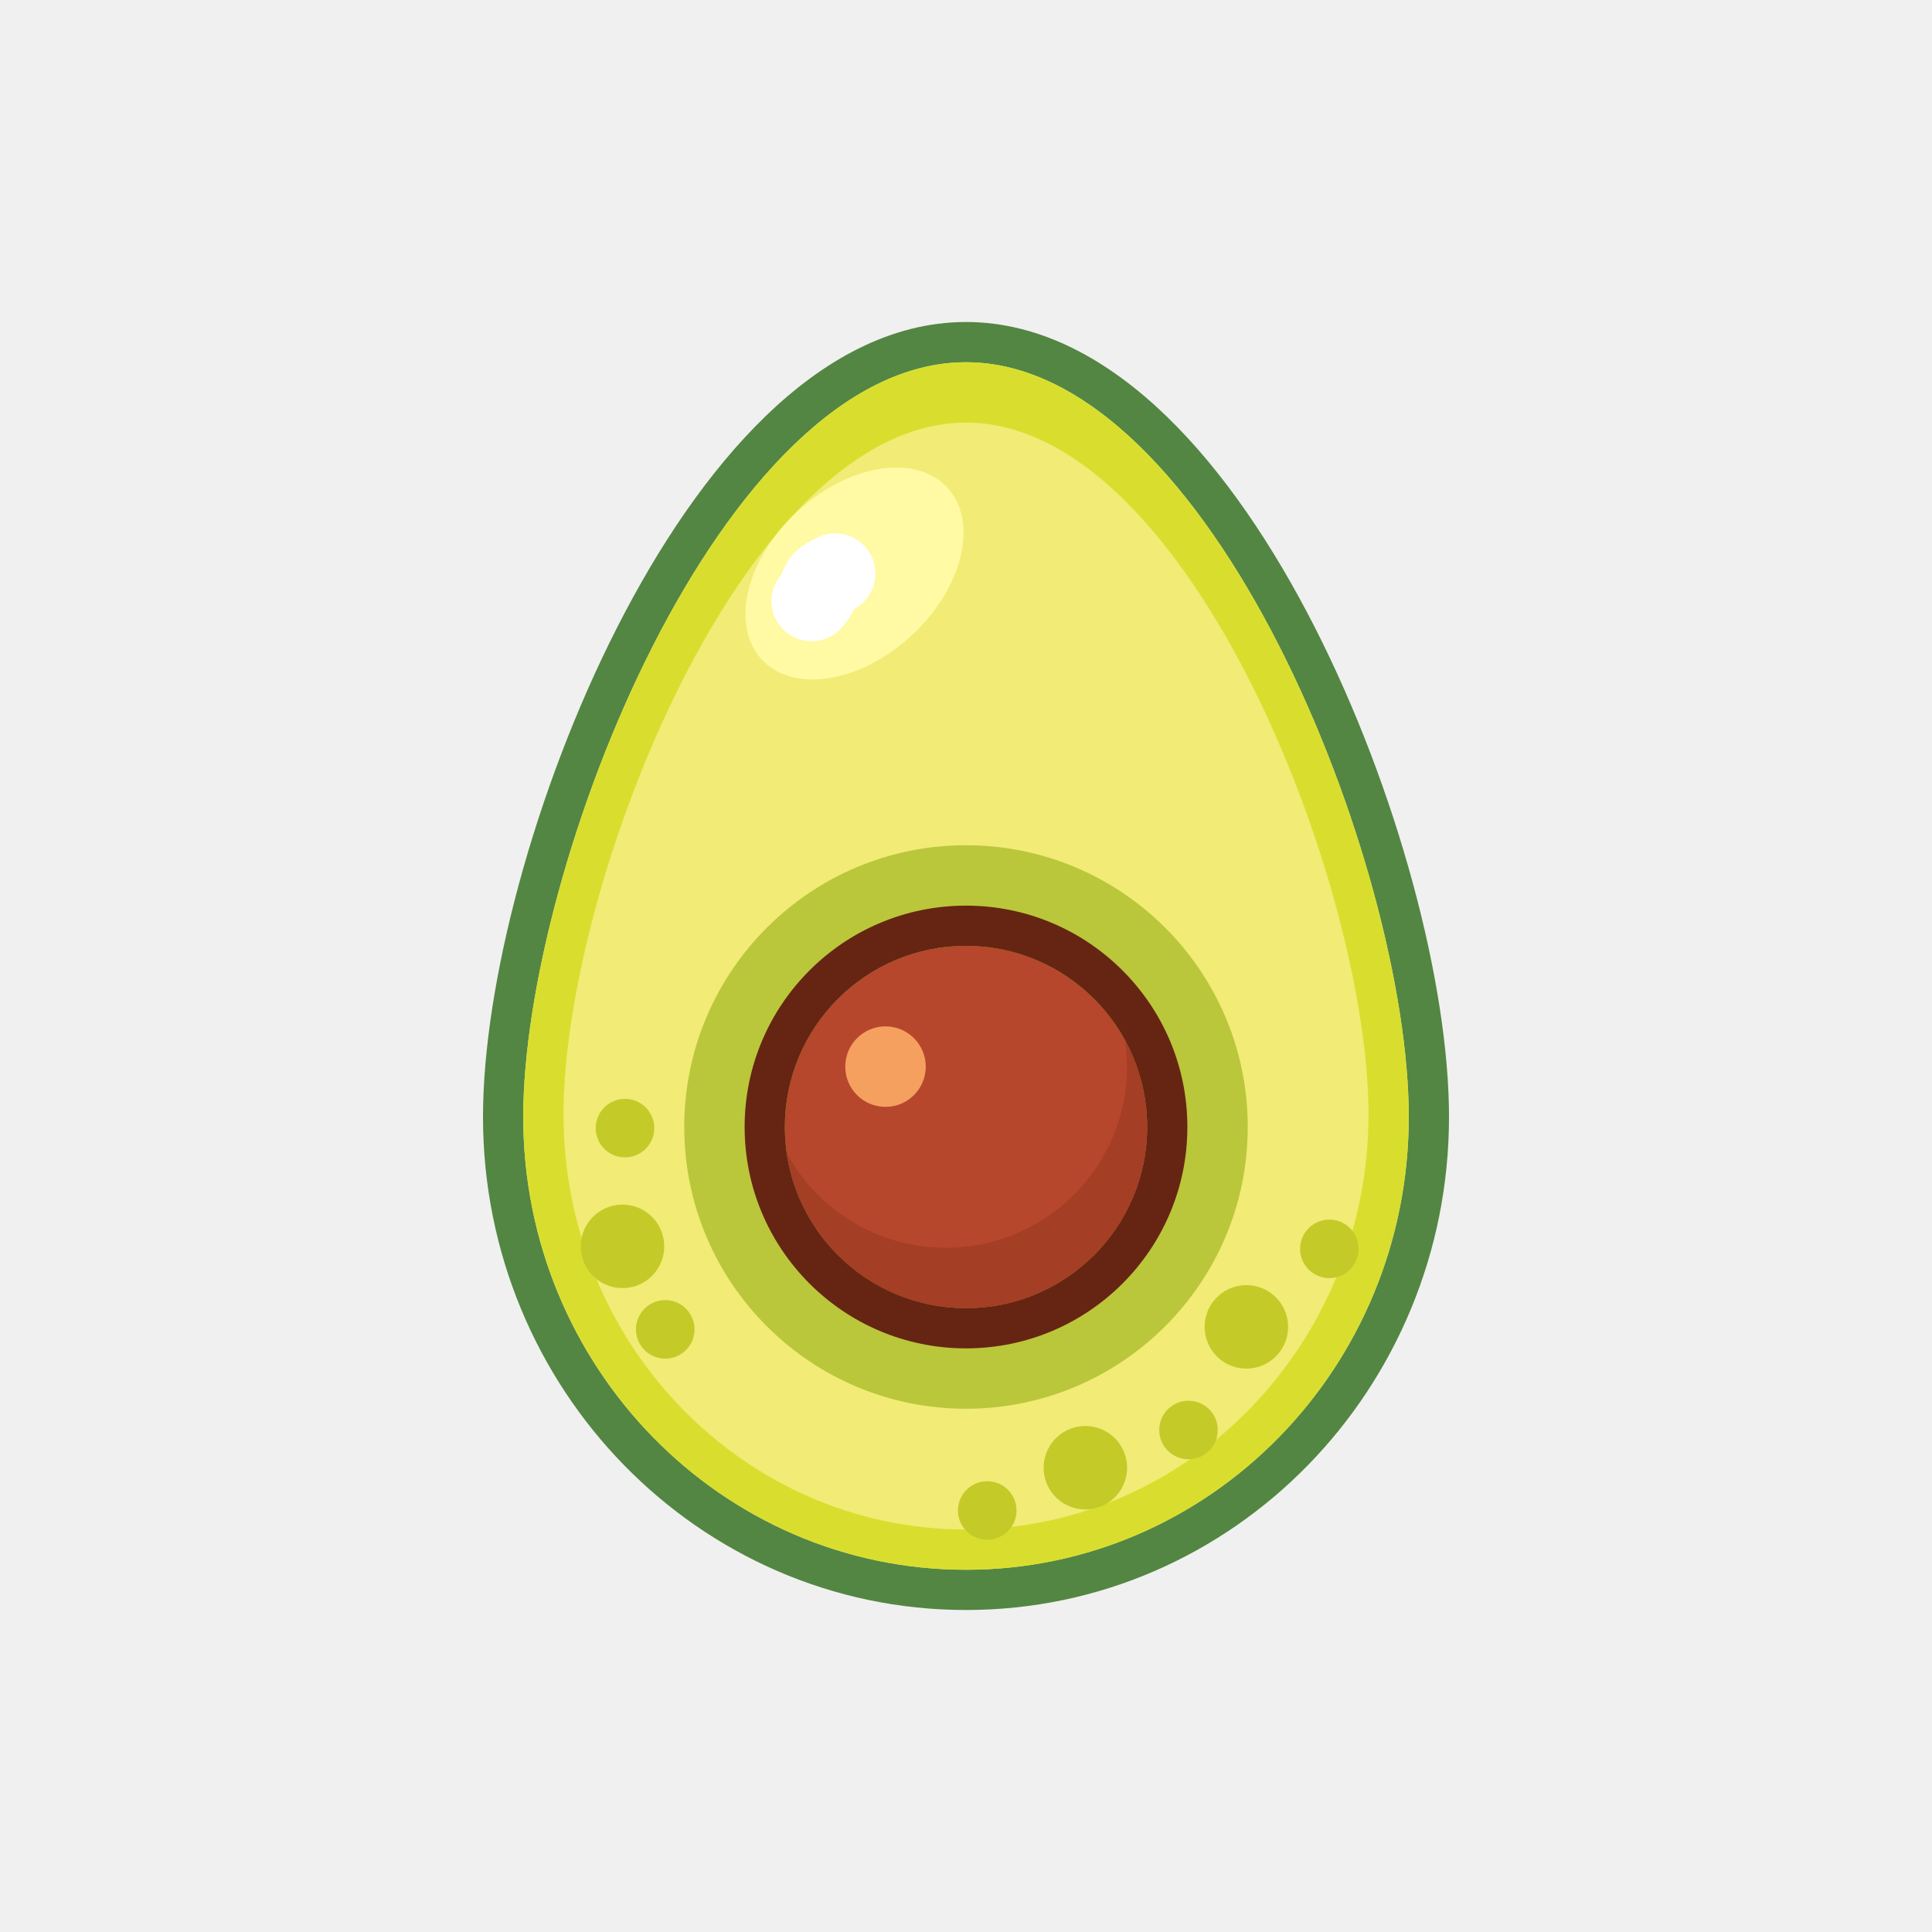
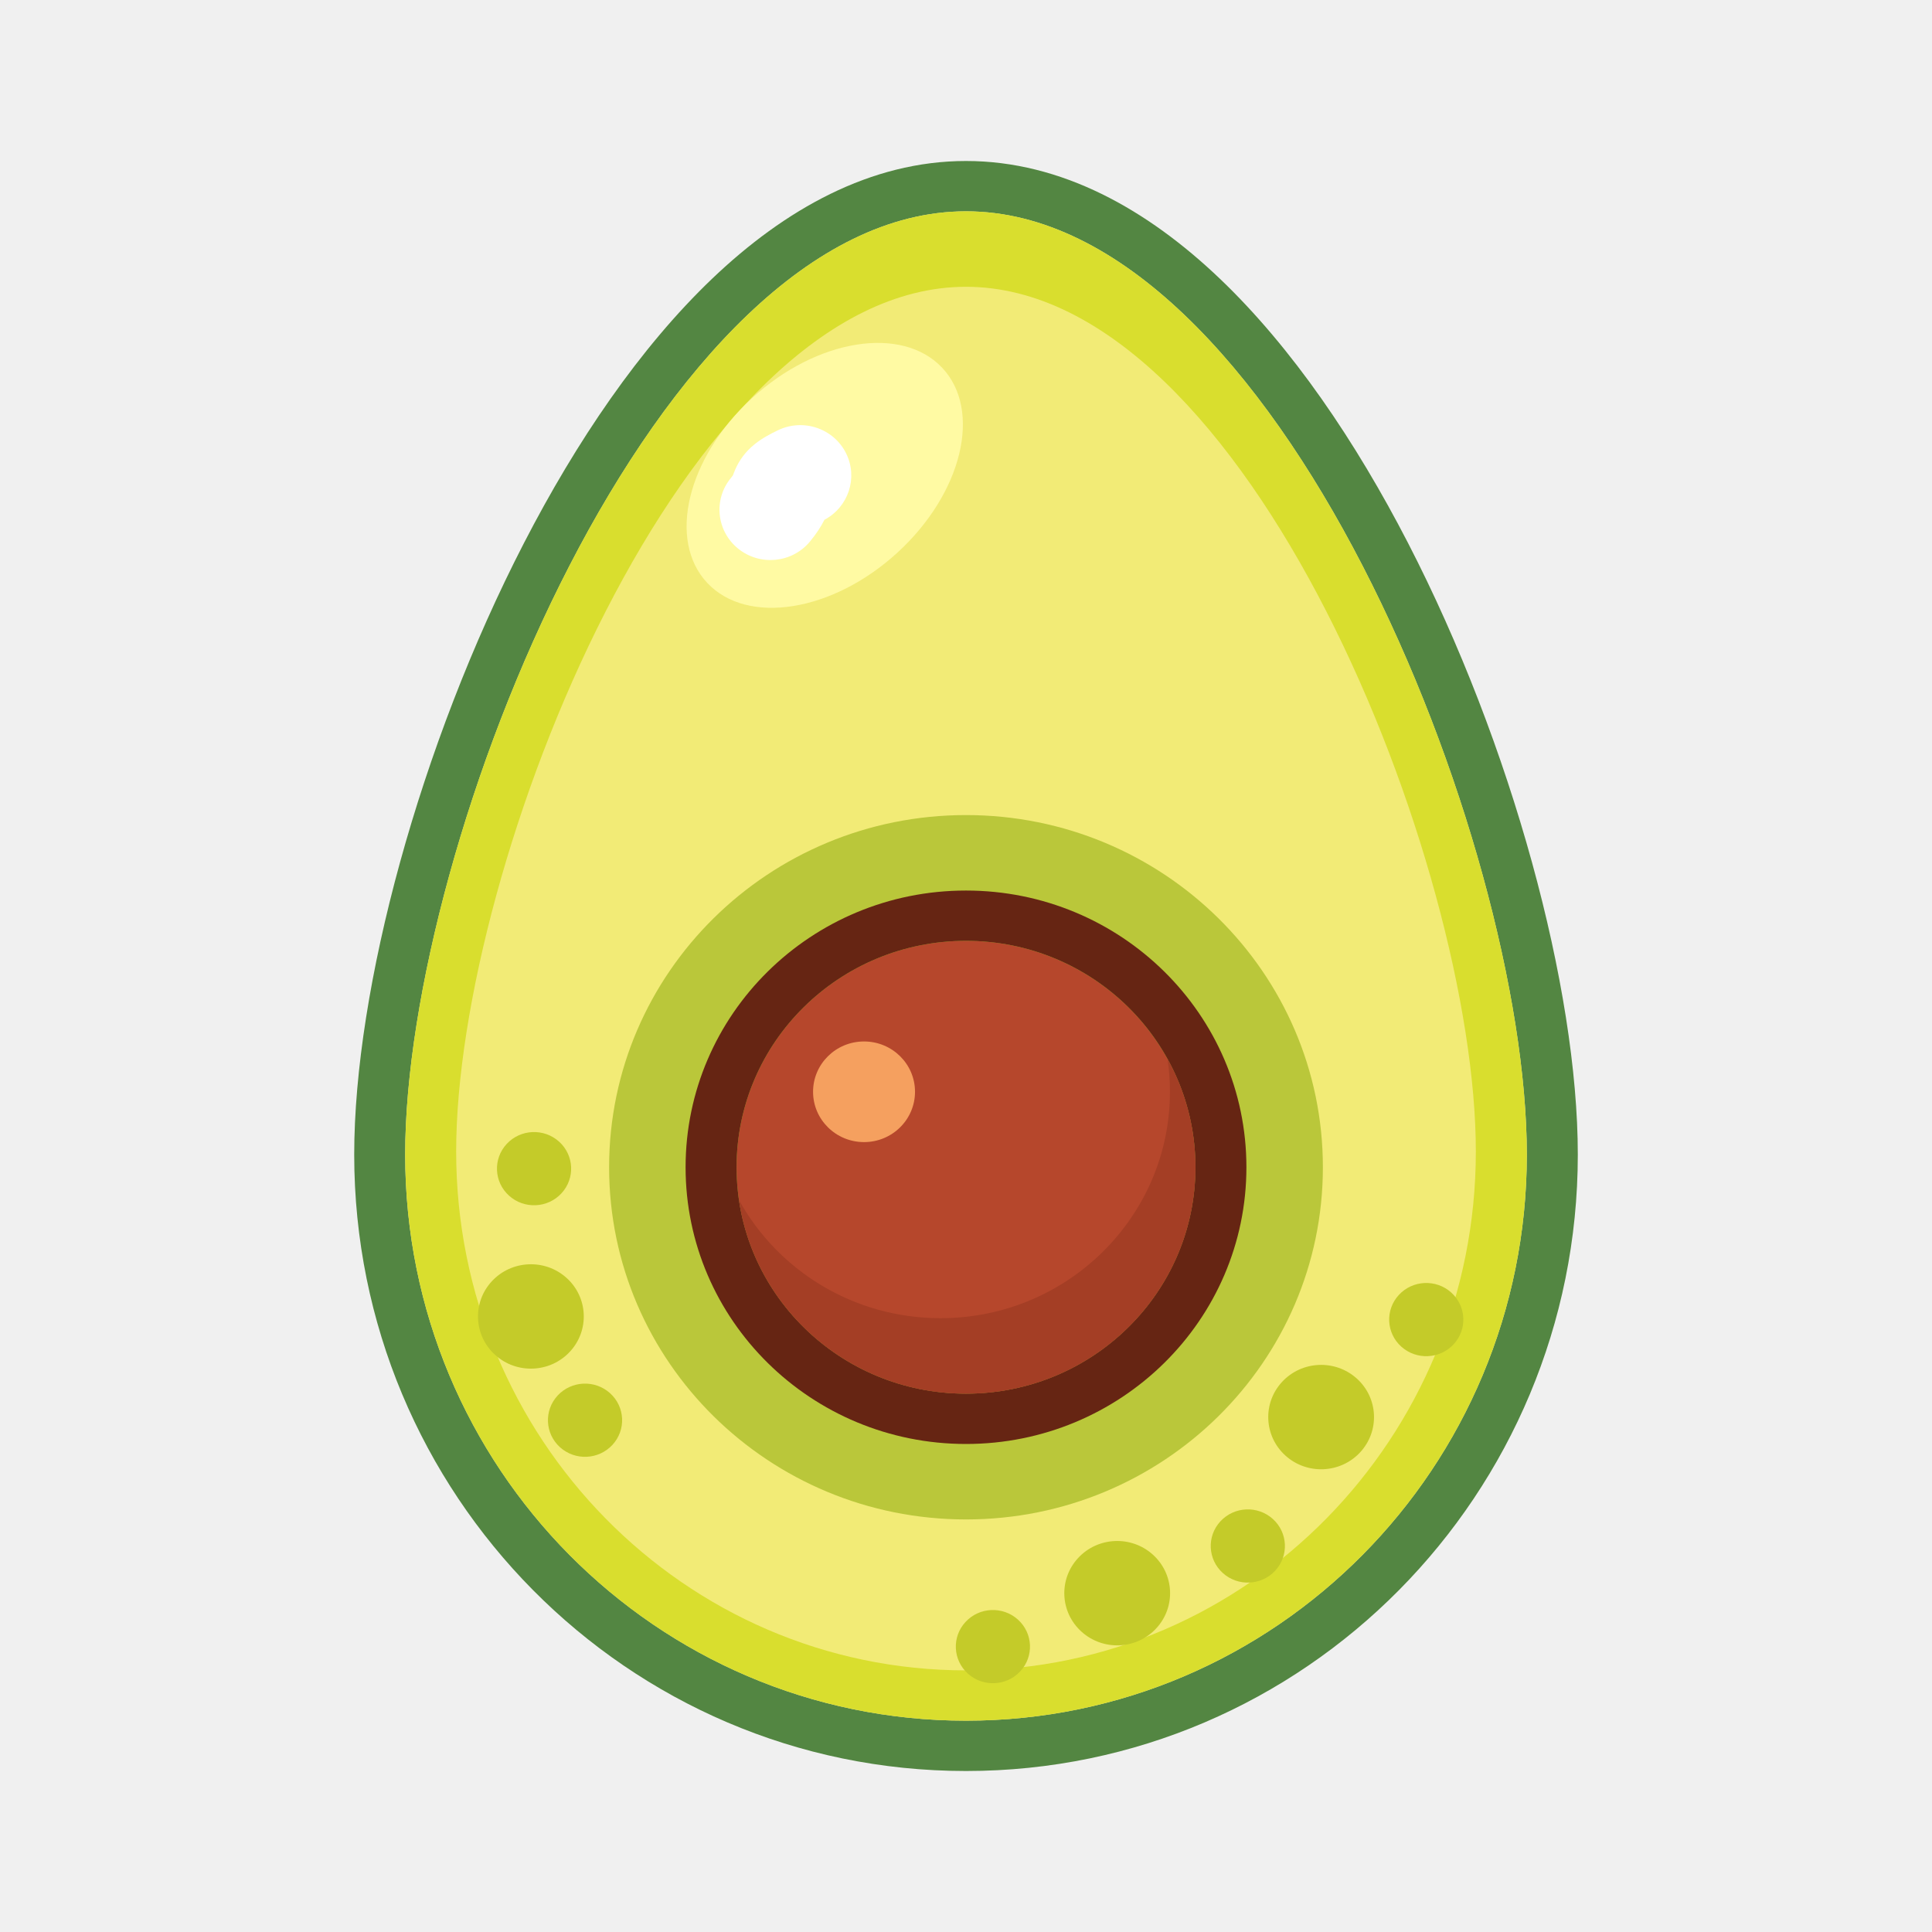
- <svg xmlns="http://www.w3.org/2000/svg" width="120" height="120" viewBox="0 0 120 120" fill="none">
-   <path d="M87.5 69.375C87.5 84.908 75.188 97.5 60 97.5C44.812 97.5 32.5 84.908 32.5 69.375C32.5 53.842 44.812 22.5 60 22.5C75.188 22.5 87.5 53.842 87.5 69.375Z" fill="#F2EB76" />
-   <path fill-rule="evenodd" clip-rule="evenodd" d="M90 69.375C90 86.236 76.621 100 60 100C43.379 100 30 86.236 30 69.375C30 61.118 33.221 49.01 38.327 38.979C40.89 33.942 44.002 29.28 47.558 25.843C51.1 22.418 55.307 20 60 20C64.692 20 68.9 22.418 72.442 25.843C75.998 29.28 79.11 33.942 81.673 38.979C86.779 49.01 90 61.118 90 69.375ZM60 97.5C75.188 97.5 87.5 84.908 87.5 69.375C87.5 53.842 75.188 22.5 60 22.5C44.812 22.5 32.5 53.842 32.5 69.375C32.5 84.908 44.812 97.5 60 97.5Z" fill="#538642" />
-   <path fill-rule="evenodd" clip-rule="evenodd" d="M60 97.5C75.188 97.5 87.5 84.908 87.5 69.375C87.5 53.842 75.188 22.5 60 22.5C44.812 22.5 32.5 53.842 32.5 69.375C32.5 84.908 44.812 97.5 60 97.5ZM60 95C73.807 95 85 83.457 85 69.219C85 54.98 73.807 26.25 60 26.25C46.193 26.25 35 54.98 35 69.219C35 83.457 46.193 95 60 95Z" fill="#D9DE2E" />
-   <path d="M79.328 84.164C78.362 85.221 76.722 85.294 75.664 84.328C74.607 83.362 74.534 81.721 75.5 80.664C76.466 79.607 78.106 79.533 79.164 80.5C80.221 81.466 80.295 83.106 79.328 84.164Z" fill="#C4CB29" />
-   <path d="M69.328 92.914C68.362 93.971 66.722 94.044 65.664 93.078C64.607 92.112 64.534 90.471 65.5 89.414C66.466 88.357 68.106 88.283 69.164 89.25C70.221 90.216 70.295 91.856 69.328 92.914Z" fill="#C4CB29" />
-   <path d="M40.578 79.164C39.612 80.221 37.971 80.294 36.914 79.328C35.857 78.362 35.783 76.721 36.75 75.664C37.716 74.607 39.356 74.533 40.414 75.5C41.471 76.466 41.545 78.106 40.578 79.164Z" fill="#C4CB29" />
-   <path d="M75.162 90.047C74.484 90.788 73.334 90.84 72.592 90.162C71.851 89.484 71.799 88.334 72.477 87.593C73.155 86.851 74.305 86.799 75.047 87.477C75.788 88.155 75.84 89.305 75.162 90.047Z" fill="#C4CB29" />
-   <path d="M62.662 95.047C61.984 95.788 60.834 95.84 60.092 95.162C59.351 94.484 59.299 93.334 59.977 92.593C60.655 91.851 61.805 91.799 62.547 92.477C63.288 93.155 63.34 94.305 62.662 95.047Z" fill="#C4CB29" />
-   <path d="M42.662 83.797C41.984 84.538 40.834 84.59 40.092 83.912C39.351 83.234 39.299 82.084 39.977 81.343C40.655 80.601 41.805 80.549 42.547 81.227C43.288 81.905 43.34 83.055 42.662 83.797Z" fill="#C4CB29" />
-   <path d="M40.162 71.297C39.484 72.038 38.334 72.09 37.592 71.412C36.851 70.734 36.799 69.584 37.477 68.843C38.155 68.101 39.305 68.049 40.047 68.727C40.788 69.405 40.84 70.555 40.162 71.297Z" fill="#C4CB29" />
-   <path d="M83.912 78.797C83.234 79.538 82.084 79.59 81.342 78.912C80.601 78.234 80.549 77.084 81.227 76.343C81.905 75.601 83.055 75.549 83.797 76.227C84.538 76.905 84.59 78.055 83.912 78.797Z" fill="#C4CB29" />
-   <path d="M77.5 70C77.5 79.665 69.665 87.5 60 87.5C50.335 87.5 42.5 79.665 42.5 70C42.5 60.335 50.335 52.5 60 52.5C69.665 52.5 77.5 60.335 77.5 70Z" fill="#BAC73A" />
-   <path d="M71.25 70C71.25 76.213 66.213 81.25 60 81.25C53.787 81.25 48.75 76.213 48.75 70C48.75 63.787 53.787 58.75 60 58.75C66.213 58.75 71.25 63.787 71.25 70Z" fill="#B6472C" />
-   <path fill-rule="evenodd" clip-rule="evenodd" d="M73.75 70C73.75 77.594 67.594 83.75 60 83.75C52.406 83.75 46.25 77.594 46.25 70C46.25 62.406 52.406 56.25 60 56.25C67.594 56.25 73.75 62.406 73.75 70ZM60 81.25C66.213 81.25 71.25 76.213 71.25 70C71.25 63.787 66.213 58.75 60 58.75C53.787 58.75 48.75 63.787 48.75 70C48.75 76.213 53.787 81.25 60 81.25Z" fill="#662513" />
-   <path fill-rule="evenodd" clip-rule="evenodd" d="M58.75 77.5C64.963 77.5 70 72.463 70 66.25C70 65.697 69.96 65.152 69.883 64.62C70.755 66.219 71.25 68.051 71.25 70C71.25 76.213 66.213 81.25 60 81.25C54.34 81.25 49.657 77.07 48.867 71.629C50.775 75.127 54.485 77.5 58.75 77.5Z" fill="#A43E25" />
-   <path d="M57.5 66.25C57.5 67.631 56.381 68.75 55 68.75C53.619 68.75 52.5 67.631 52.5 66.25C52.5 64.869 53.619 63.75 55 63.75C56.381 63.75 57.5 64.869 57.5 66.25Z" fill="#F5A05F" />
-   <path d="M58.834 30.276C60.802 32.397 59.818 36.509 56.636 39.461C53.455 42.413 49.281 43.086 47.313 40.965C45.345 38.844 46.329 34.732 49.511 31.78C52.692 28.829 56.866 28.155 58.834 30.276Z" fill="#FFFAA3" />
-   <path fill-rule="evenodd" clip-rule="evenodd" d="M53.058 37.827C54.234 37.197 54.712 35.745 54.124 34.534C53.522 33.291 52.026 32.773 50.784 33.376C50.415 33.555 50.003 33.775 49.641 34.069C49.178 34.446 48.886 34.87 48.693 35.309C48.635 35.443 48.577 35.603 48.575 35.61L48.575 35.61C48.573 35.614 48.572 35.617 48.571 35.62C48.558 35.639 48.53 35.679 48.478 35.743C47.603 36.811 47.759 38.386 48.827 39.261C49.895 40.136 51.47 39.98 52.345 38.913C52.66 38.528 52.888 38.174 53.058 37.827ZM48.58 35.605C48.58 35.605 48.579 35.607 48.577 35.611C48.578 35.607 48.58 35.605 48.58 35.605Z" fill="white" />
+ <svg xmlns="http://www.w3.org/2000/svg" width="100" height="100" viewBox="0 0 100 100" fill="none">
+   <path d="M79.028 59.766C79.028 75.946 66.031 89.062 50 89.062C33.968 89.062 20.972 75.946 20.972 59.766C20.972 43.585 33.968 10.938 50 10.938C66.031 10.938 79.028 43.585 79.028 59.766Z" fill="#F2EB76" />
+   <path fill-rule="evenodd" clip-rule="evenodd" d="M81.667 59.766C81.667 77.329 67.545 91.667 50 91.667C32.456 91.667 18.334 77.329 18.334 59.766C18.334 51.165 21.733 38.552 27.123 28.103C29.828 22.857 33.114 18 36.867 14.419C40.605 10.852 45.047 8.333 50 8.333C54.953 8.333 59.395 10.852 63.133 14.419C66.887 18 70.172 22.857 72.878 28.103C78.267 38.552 81.667 51.165 81.667 59.766ZM50 89.062C66.032 89.062 79.028 75.946 79.028 59.766C79.028 43.585 66.032 10.938 50 10.938C33.969 10.938 20.972 43.585 20.972 59.766C20.972 75.946 33.969 89.062 50 89.062Z" fill="#538642" />
+   <path fill-rule="evenodd" clip-rule="evenodd" d="M50 89.062C66.031 89.062 79.028 75.946 79.028 59.766C79.028 43.585 66.031 10.938 50 10.938C33.968 10.938 20.972 43.585 20.972 59.766C20.972 75.946 33.968 89.062 50 89.062ZM50 86.458C64.574 86.458 76.389 74.435 76.389 59.603C76.389 44.771 64.574 14.844 50 14.844C35.426 14.844 23.611 44.771 23.611 59.603C23.611 74.435 35.426 86.458 50 86.458Z" fill="#D9DE2E" />
+   <path d="M70.402 75.171C69.382 76.272 67.651 76.348 66.535 75.342C65.419 74.335 65.341 72.626 66.361 71.525C67.381 70.424 69.113 70.347 70.229 71.354C71.344 72.361 71.422 74.069 70.402 75.171Z" fill="#C4CB29" />
+   <path d="M59.846 84.285C58.827 85.386 57.095 85.463 55.979 84.456C54.863 83.45 54.785 81.741 55.805 80.64C56.825 79.539 58.557 79.462 59.673 80.469C60.789 81.475 60.867 83.184 59.846 84.285Z" fill="#C4CB29" />
+   <path d="M29.499 69.962C28.479 71.063 26.748 71.14 25.632 70.133C24.516 69.127 24.438 67.418 25.458 66.317C26.478 65.216 28.21 65.139 29.326 66.145C30.442 67.152 30.519 68.861 29.499 69.962Z" fill="#C4CB29" />
+   <path d="M66.004 81.299C65.289 82.071 64.074 82.125 63.292 81.419C62.509 80.713 62.455 79.514 63.17 78.742C63.885 77.97 65.1 77.916 65.882 78.622C66.665 79.328 66.72 80.526 66.004 81.299Z" fill="#C4CB29" />
+   <path d="M52.81 86.507C52.094 87.279 50.88 87.333 50.097 86.627C49.315 85.921 49.26 84.723 49.976 83.951C50.691 83.178 51.905 83.124 52.688 83.83C53.471 84.536 53.525 85.735 52.81 86.507Z" fill="#C4CB29" />
+   <path d="M31.698 74.788C30.983 75.561 29.769 75.615 28.986 74.909C28.203 74.203 28.149 73.004 28.864 72.232C29.58 71.46 30.794 71.406 31.577 72.112C32.359 72.818 32.414 74.016 31.698 74.788Z" fill="#C4CB29" />
+   <path d="M29.06 61.767C28.345 62.54 27.13 62.594 26.348 61.888C25.565 61.182 25.51 59.983 26.226 59.211C26.941 58.439 28.155 58.385 28.938 59.091C29.721 59.797 29.775 60.995 29.06 61.767Z" fill="#C4CB29" />
+   <path d="M75.24 69.58C74.525 70.352 73.31 70.406 72.528 69.7C71.745 68.994 71.691 67.796 72.406 67.023C73.121 66.251 74.336 66.197 75.118 66.903C75.901 67.609 75.955 68.808 75.24 69.58Z" fill="#C4CB29" />
+   <path d="M68.472 60.417C68.472 70.484 60.202 78.646 50 78.646C39.798 78.646 31.528 70.484 31.528 60.417C31.528 50.349 39.798 42.188 50 42.188C60.202 42.188 68.472 50.349 68.472 60.417Z" fill="#BAC73A" />
+   <path d="M61.875 60.417C61.875 66.889 56.558 72.135 50 72.135C43.442 72.135 38.125 66.889 38.125 60.417C38.125 53.945 43.442 48.698 50 48.698C56.558 48.698 61.875 53.945 61.875 60.417Z" fill="#B6472C" />
+   <path fill-rule="evenodd" clip-rule="evenodd" d="M64.514 60.417C64.514 68.327 58.016 74.74 50 74.74C41.984 74.74 35.486 68.327 35.486 60.417C35.486 52.506 41.984 46.094 50 46.094C58.016 46.094 64.514 52.506 64.514 60.417ZM50 72.135C56.559 72.135 61.875 66.889 61.875 60.417C61.875 53.945 56.559 48.698 50 48.698C43.442 48.698 38.125 53.945 38.125 60.417C38.125 66.889 43.442 72.135 50 72.135Z" fill="#662513" />
+   <path fill-rule="evenodd" clip-rule="evenodd" d="M48.681 68.229C55.239 68.229 60.556 62.982 60.556 56.51C60.556 55.934 60.514 55.367 60.432 54.813C61.352 56.478 61.875 58.387 61.875 60.417C61.875 66.889 56.559 72.135 50 72.135C44.026 72.135 39.082 67.782 38.249 62.114C40.263 65.757 44.179 68.229 48.681 68.229Z" fill="#A43E25" />
+   <path d="M47.361 56.51C47.361 57.949 46.18 59.115 44.722 59.115C43.265 59.115 42.084 57.949 42.084 56.51C42.084 55.072 43.265 53.906 44.722 53.906C46.18 53.906 47.361 55.072 47.361 56.51Z" fill="#F5A05F" />
+   <path d="M48.769 19.038C50.846 21.247 49.808 25.531 46.449 28.605C43.091 31.68 38.685 32.381 36.608 30.172C34.531 27.962 35.569 23.679 38.928 20.605C42.286 17.53 46.692 16.828 48.769 19.038Z" fill="#FFFAA3" />
+   <path fill-rule="evenodd" clip-rule="evenodd" d="M42.672 26.904C43.913 26.247 44.418 24.734 43.798 23.473C43.161 22.179 41.583 21.639 40.272 22.267C39.883 22.453 39.447 22.682 39.066 22.988C38.577 23.381 38.268 23.823 38.065 24.281C38.003 24.42 37.942 24.587 37.94 24.594L37.94 24.594C37.938 24.598 37.937 24.601 37.936 24.604C37.922 24.624 37.893 24.666 37.838 24.732C36.914 25.844 37.079 27.485 38.206 28.397C39.333 29.309 40.996 29.146 41.92 28.034C42.252 27.633 42.492 27.265 42.672 26.904ZM37.945 24.589C37.945 24.589 37.944 24.591 37.942 24.595C37.944 24.591 37.945 24.589 37.945 24.589Z" fill="white" />
</svg>
